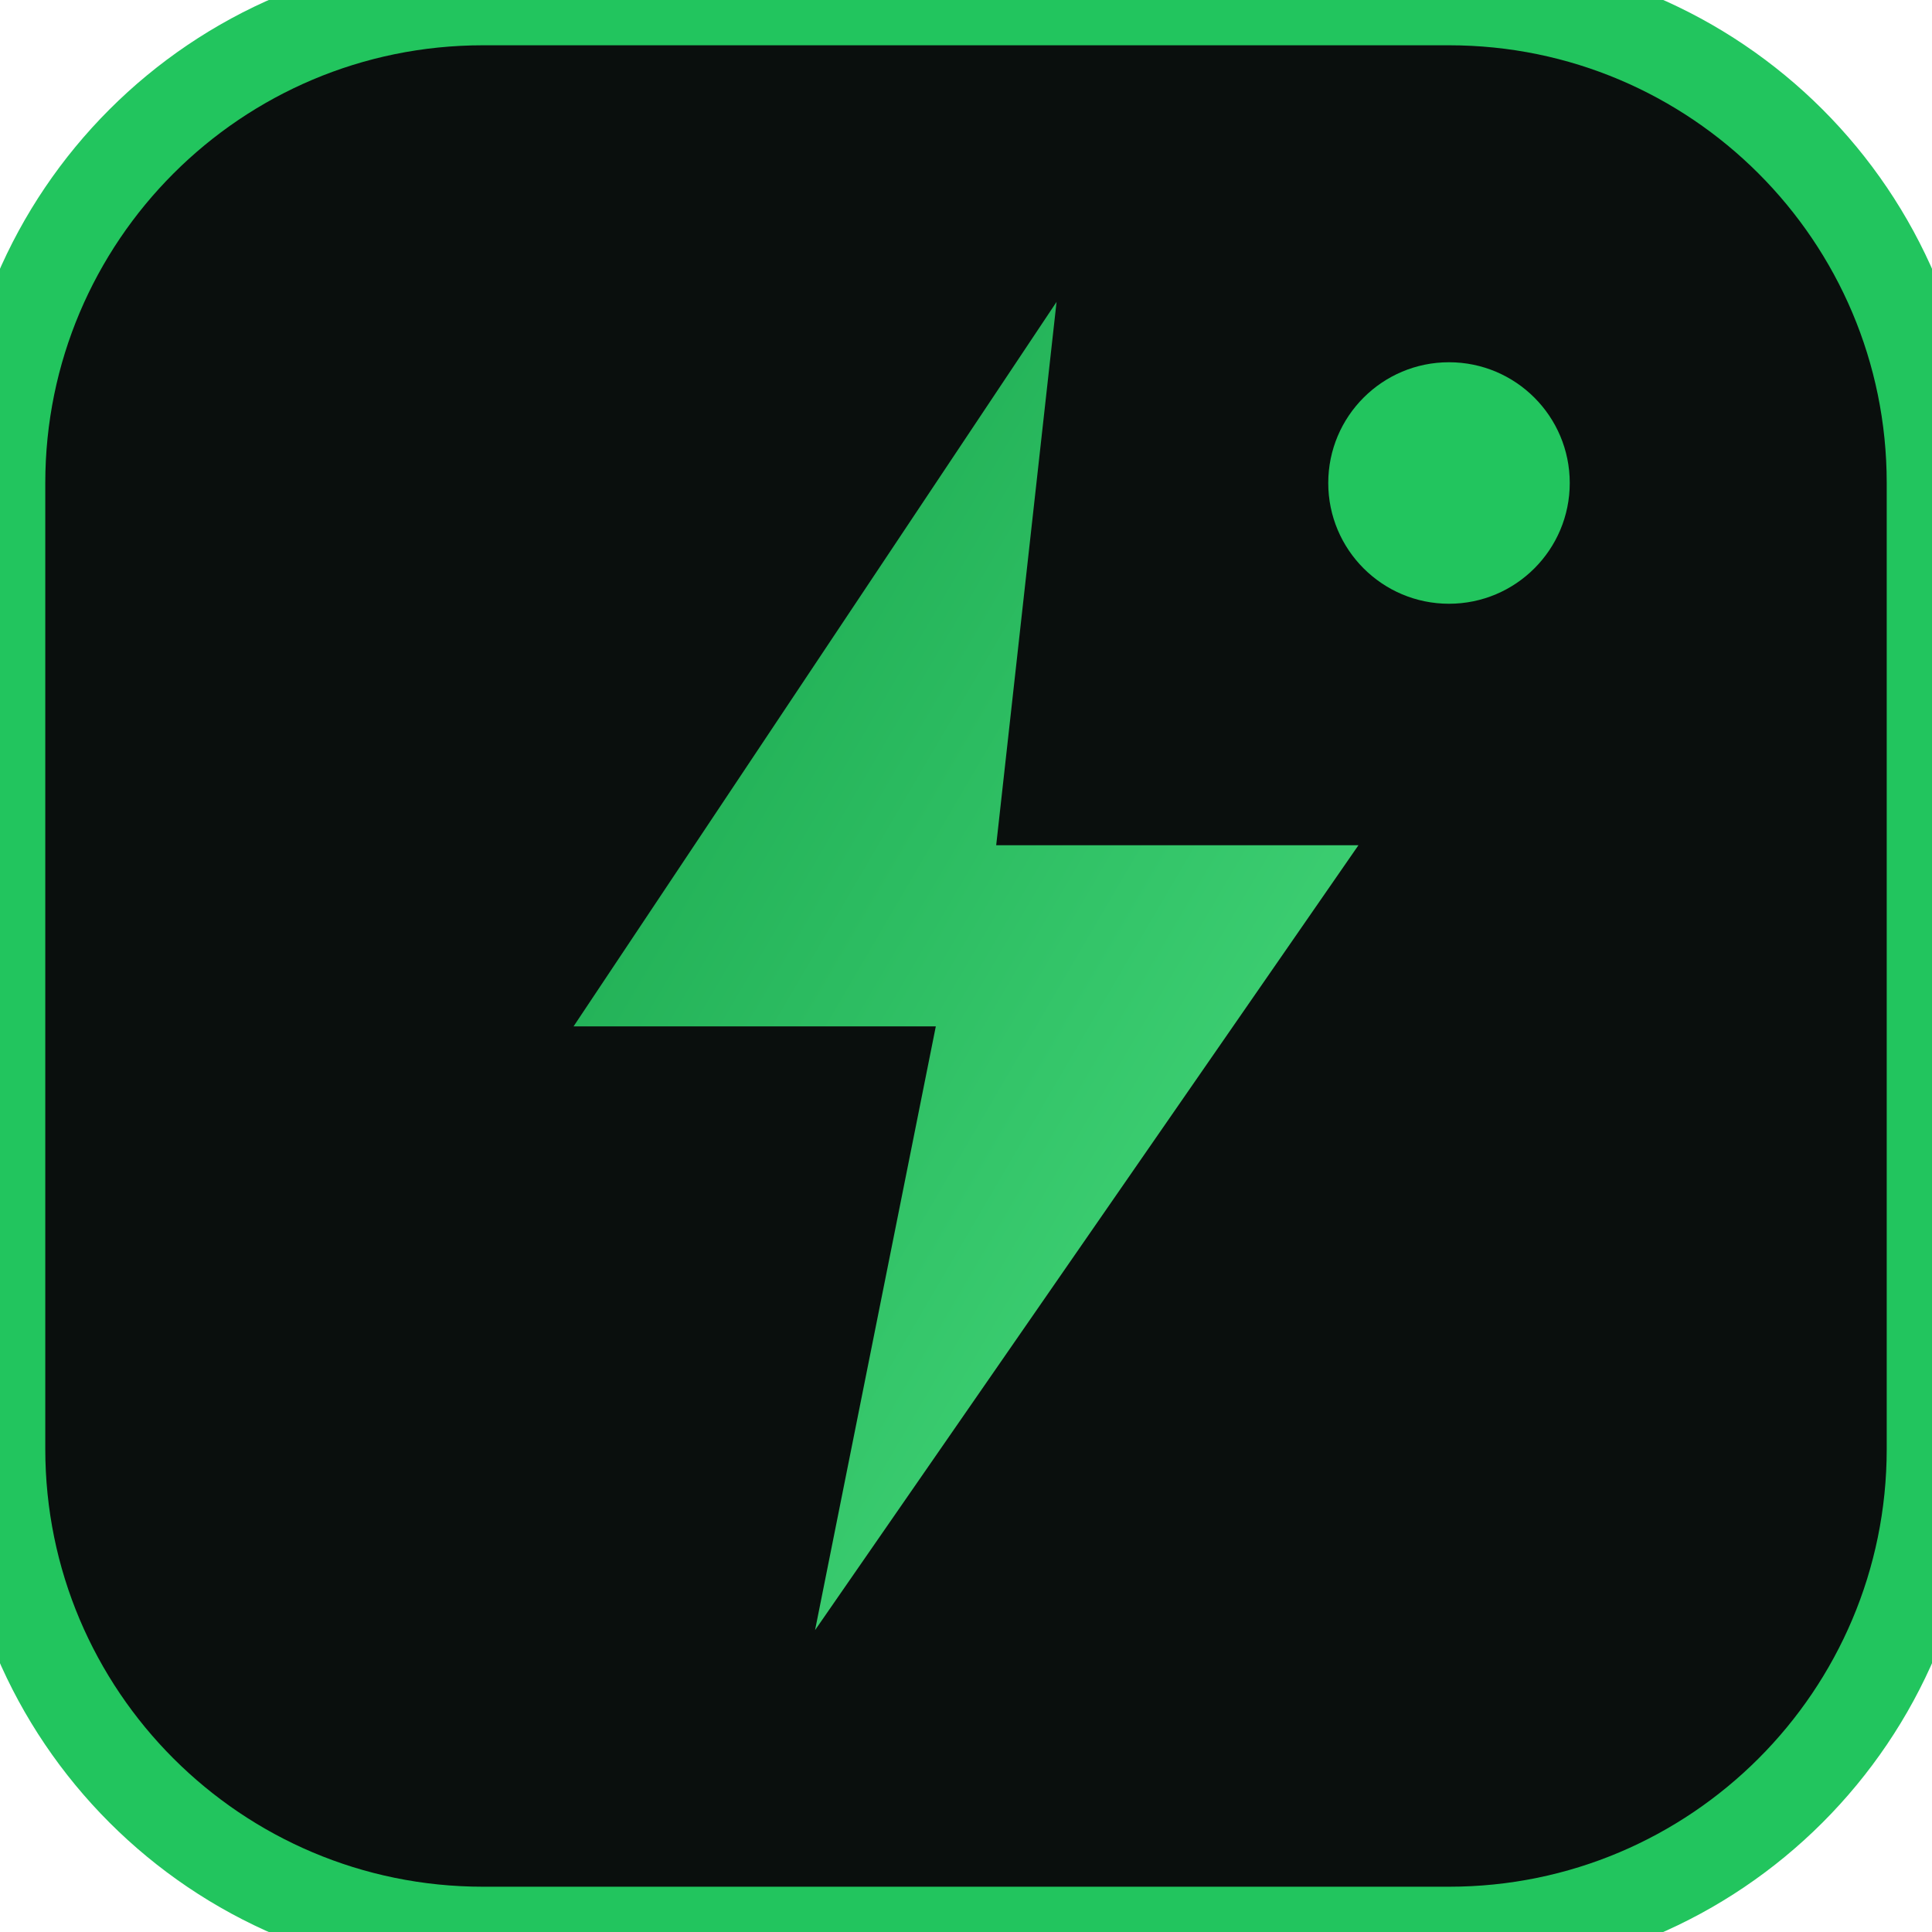
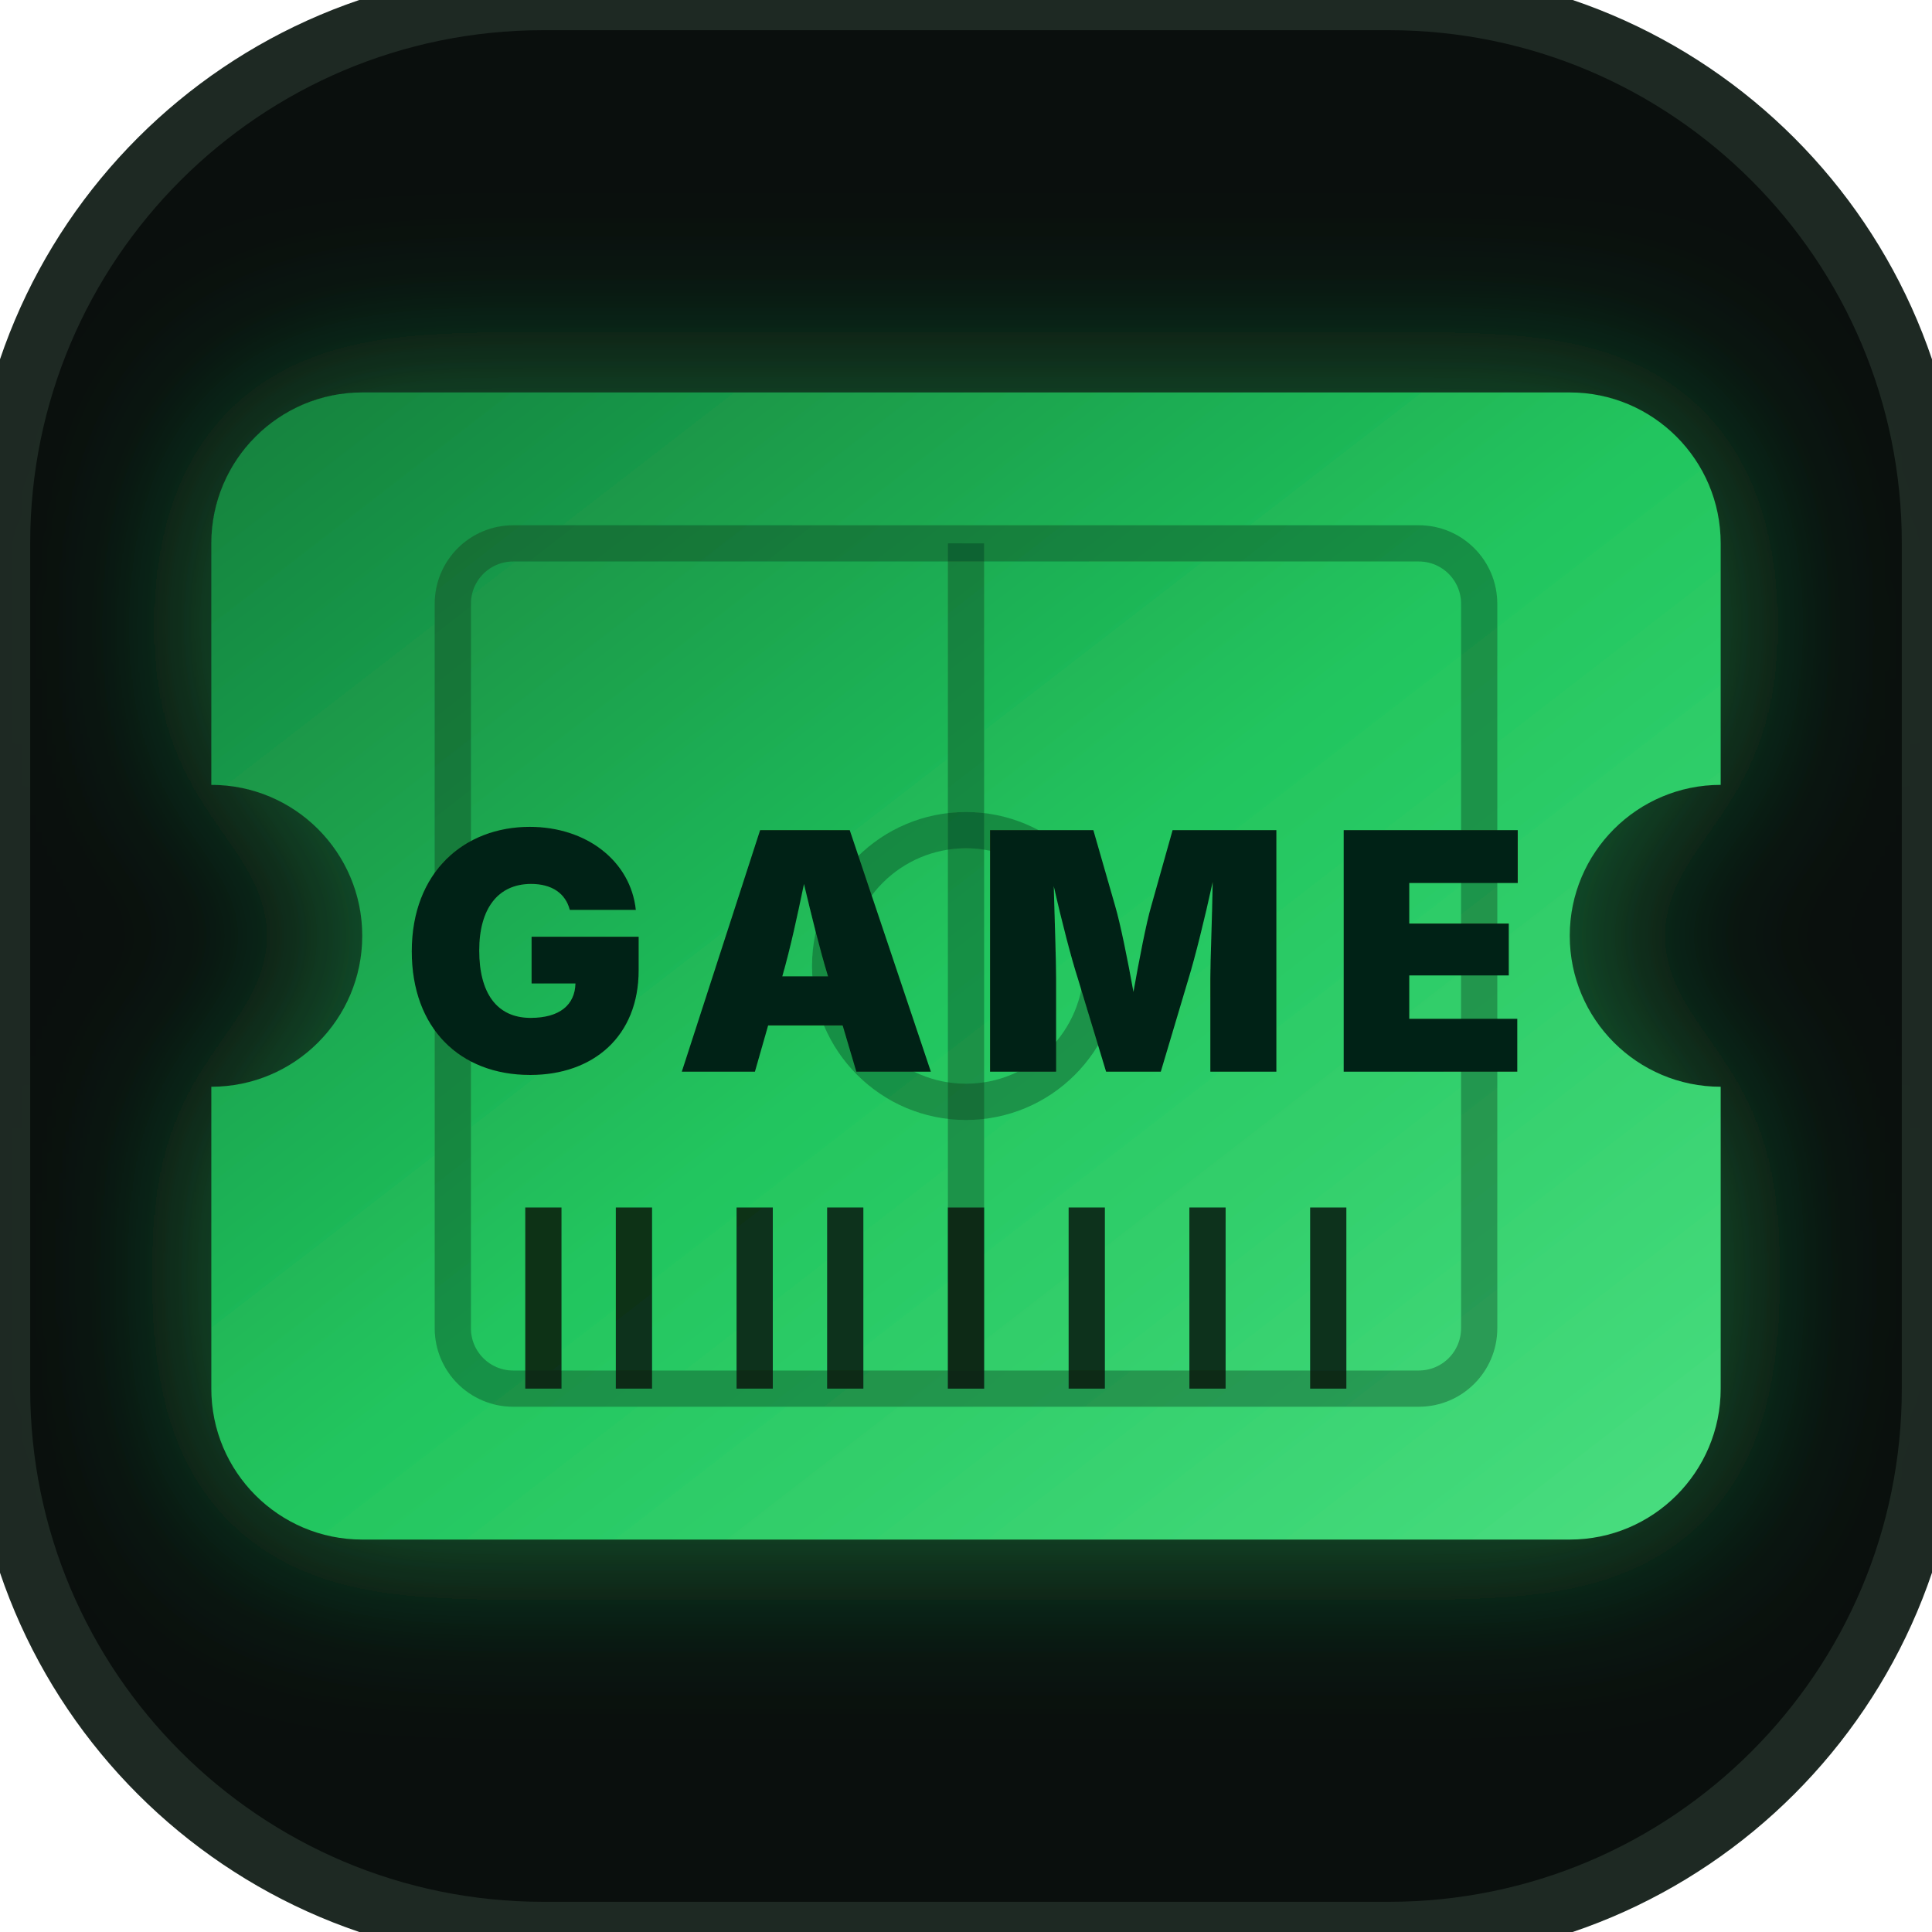
<svg xmlns="http://www.w3.org/2000/svg" viewBox="0 0 64 64">
  <defs>
    <linearGradient id="bmg-grad" x1="0%" y1="0%" x2="100%" y2="100%">
-       <stop offset="0%" stop-color="#16a34a" />
+       <stop offset="0%" stop-color="#15803d" />
+       <stop offset="50%" stop-color="#22c55e" />
      <stop offset="100%" stop-color="#4ade80" />
    </linearGradient>
+     <filter id="bmg-glow" x="-20%" y="-20%" width="140%" height="140%">
+       <feDropShadow dx="0" dy="0" stdDeviation="3" flood-color="#22c55e" flood-opacity="0.5" />
+     </filter>
  </defs>
-   <rect width="64" height="64" rx="16" fill="#0a0f0d" stroke="#22c55e" stroke-width="3" />
-   <path d="M35 10 L19 34 L31 34 L27 54 L45 28 L33 28 Z" fill="url(#bmg-grad)" />
-   <circle cx="48" cy="16" r="4" fill="#22c55e" />
+   <rect width="64" height="64" rx="18" fill="#0a0f0d" stroke="#1e2923" stroke-width="2" />
+   <g transform="translate(7, 13)" filter="url(#bmg-glow)">
+     <path d="M 5 0           L 45 0           A 5 5 0 0 1 50 5           L 50 13           A 5 5 0 0 0 50 23           L 50 33           A 5 5 0 0 1 45 38           L 5 38           A 5 5 0 0 1 0 33           L 0 23           A 5 5 0 0 0 0 13           L 0 5           A 5 5 0 0 1 5 0 Z" fill="url(#bmg-grad)" />
+     <rect x="8" y="5" width="34" height="28" rx="2" fill="none" stroke="#052e16" stroke-width="1.2" opacity="0.35" />
+     <line x1="25" y1="5" x2="25" y2="33" stroke="#052e16" stroke-width="1.2" opacity="0.35" />
+     <circle cx="25" cy="19" r="4.5" fill="none" stroke="#052e16" stroke-width="1.2" opacity="0.35" />
+     <text x="25" y="22.5" text-anchor="middle" fill="#052012" font-family="system-ui, -apple-system, sans-serif" font-weight="900" font-size="11" letter-spacing="1.2">
+       GAME
+     </text>
+     <g stroke="#052012" stroke-width="1.2" opacity="0.9">
+       <line x1="11" y1="27" x2="11" y2="33" />
+       <line x1="14" y1="27" x2="14" y2="33" />
+       <line x1="18" y1="27" x2="18" y2="33" />
+       <line x1="21" y1="27" x2="21" y2="33" />
+       <line x1="25" y1="27" x2="25" y2="33" />
+       <line x1="29" y1="27" x2="29" y2="33" />
+       <line x1="33" y1="27" x2="33" y2="33" />
+       <line x1="37" y1="27" x2="37" y2="33" />
+     </g>
+   </g>
</svg>
